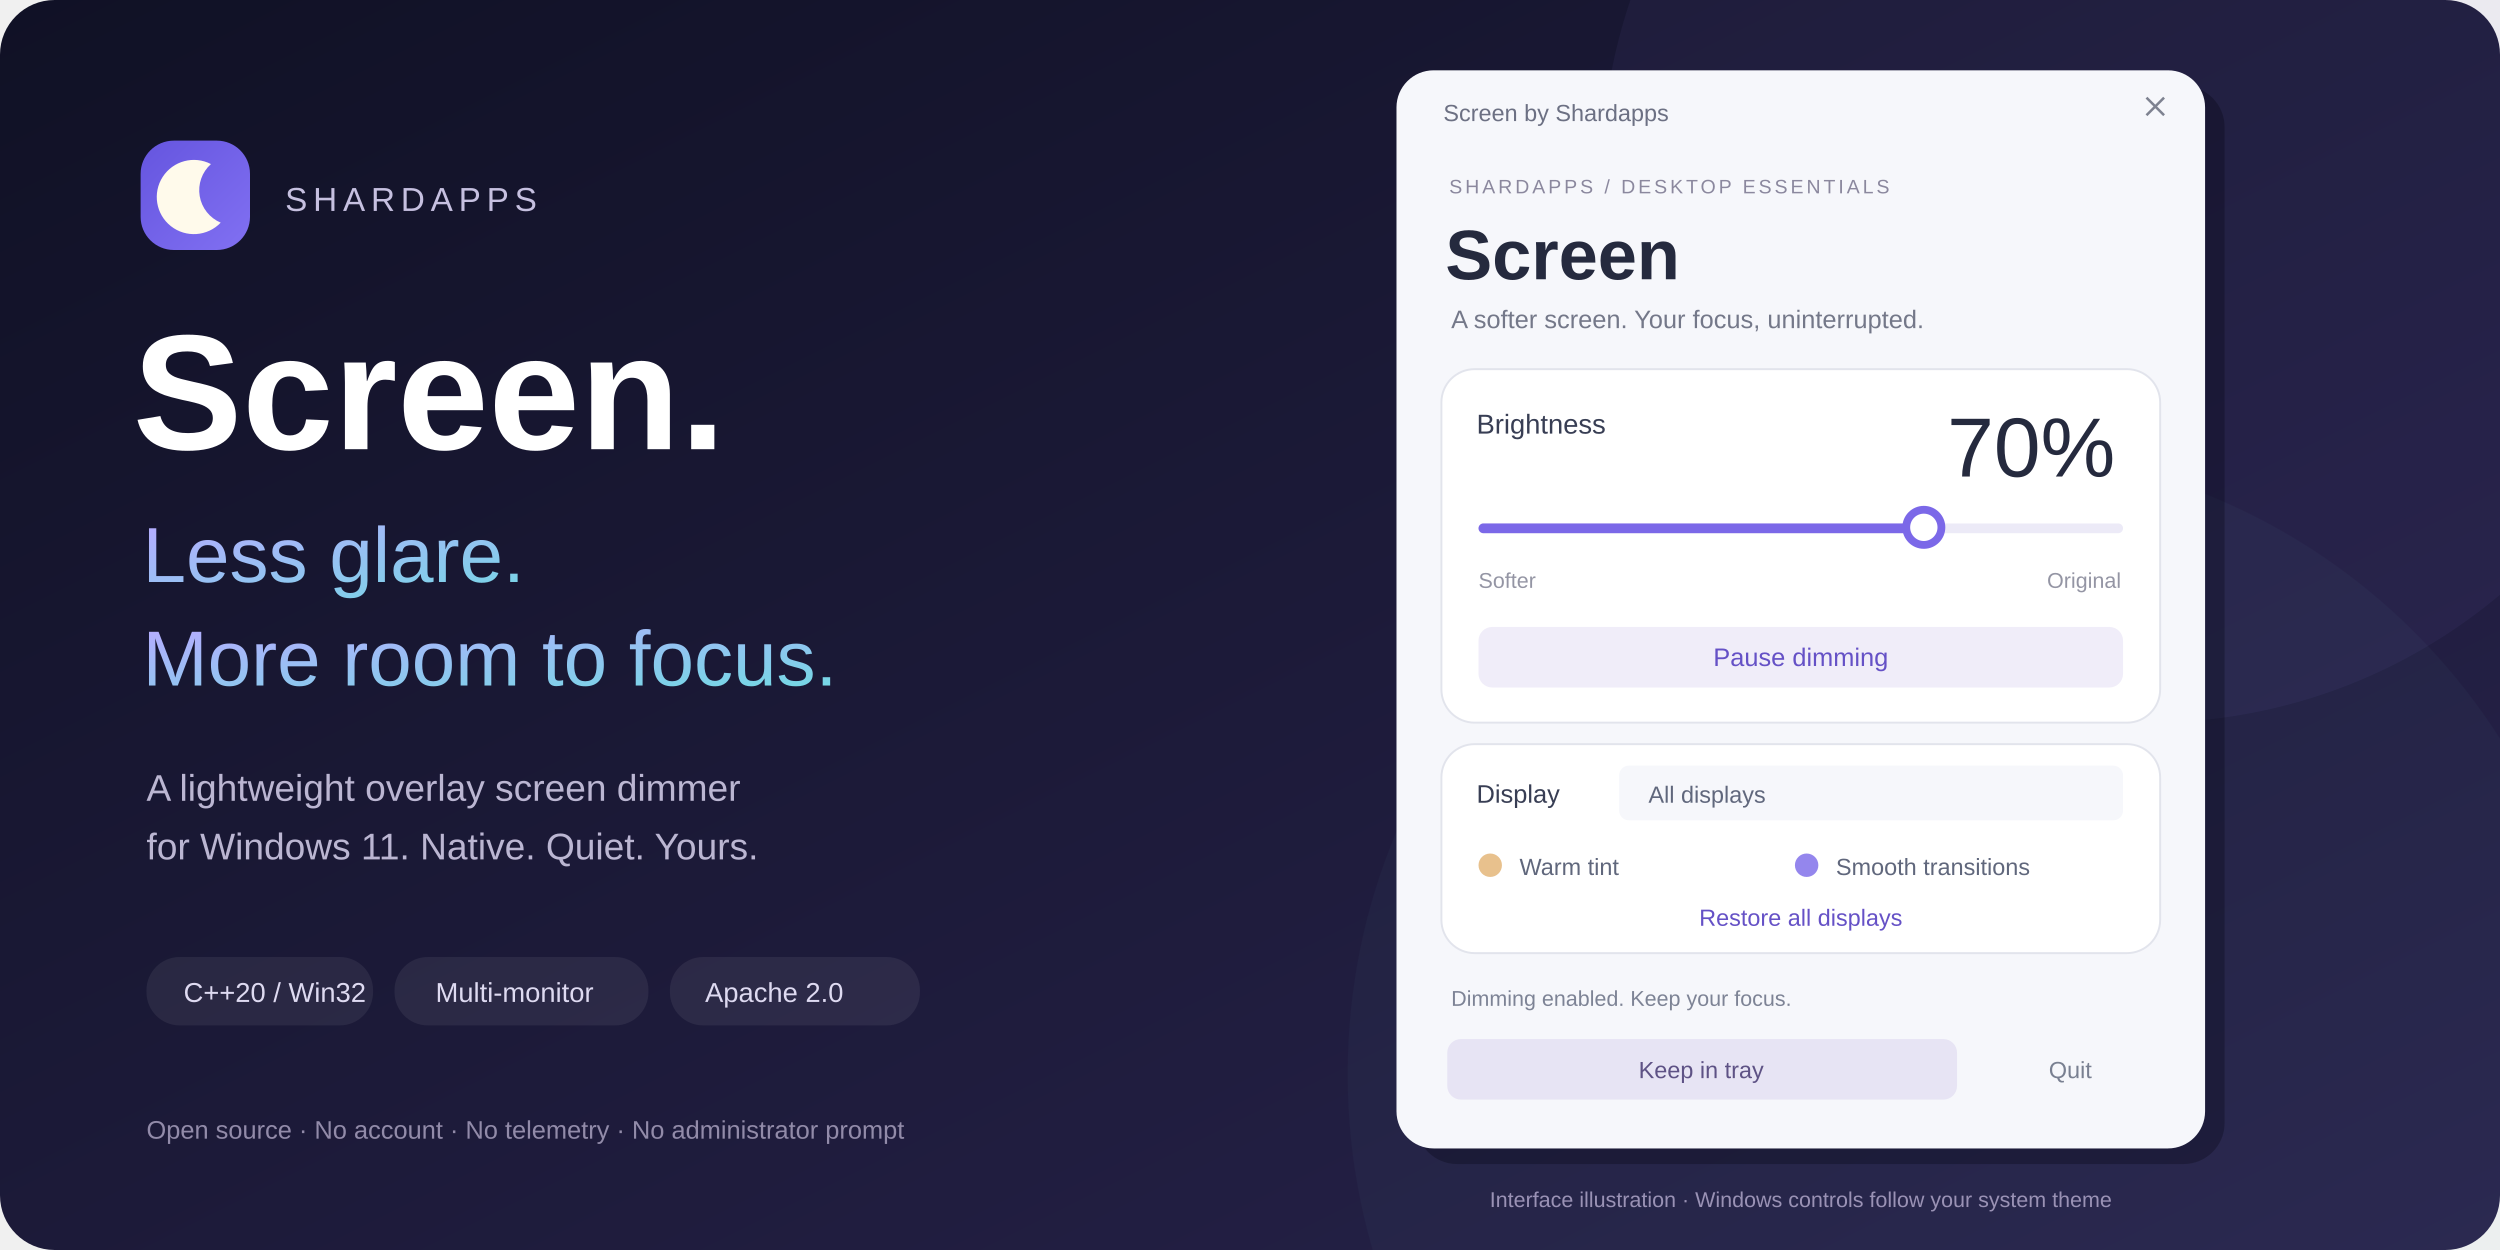
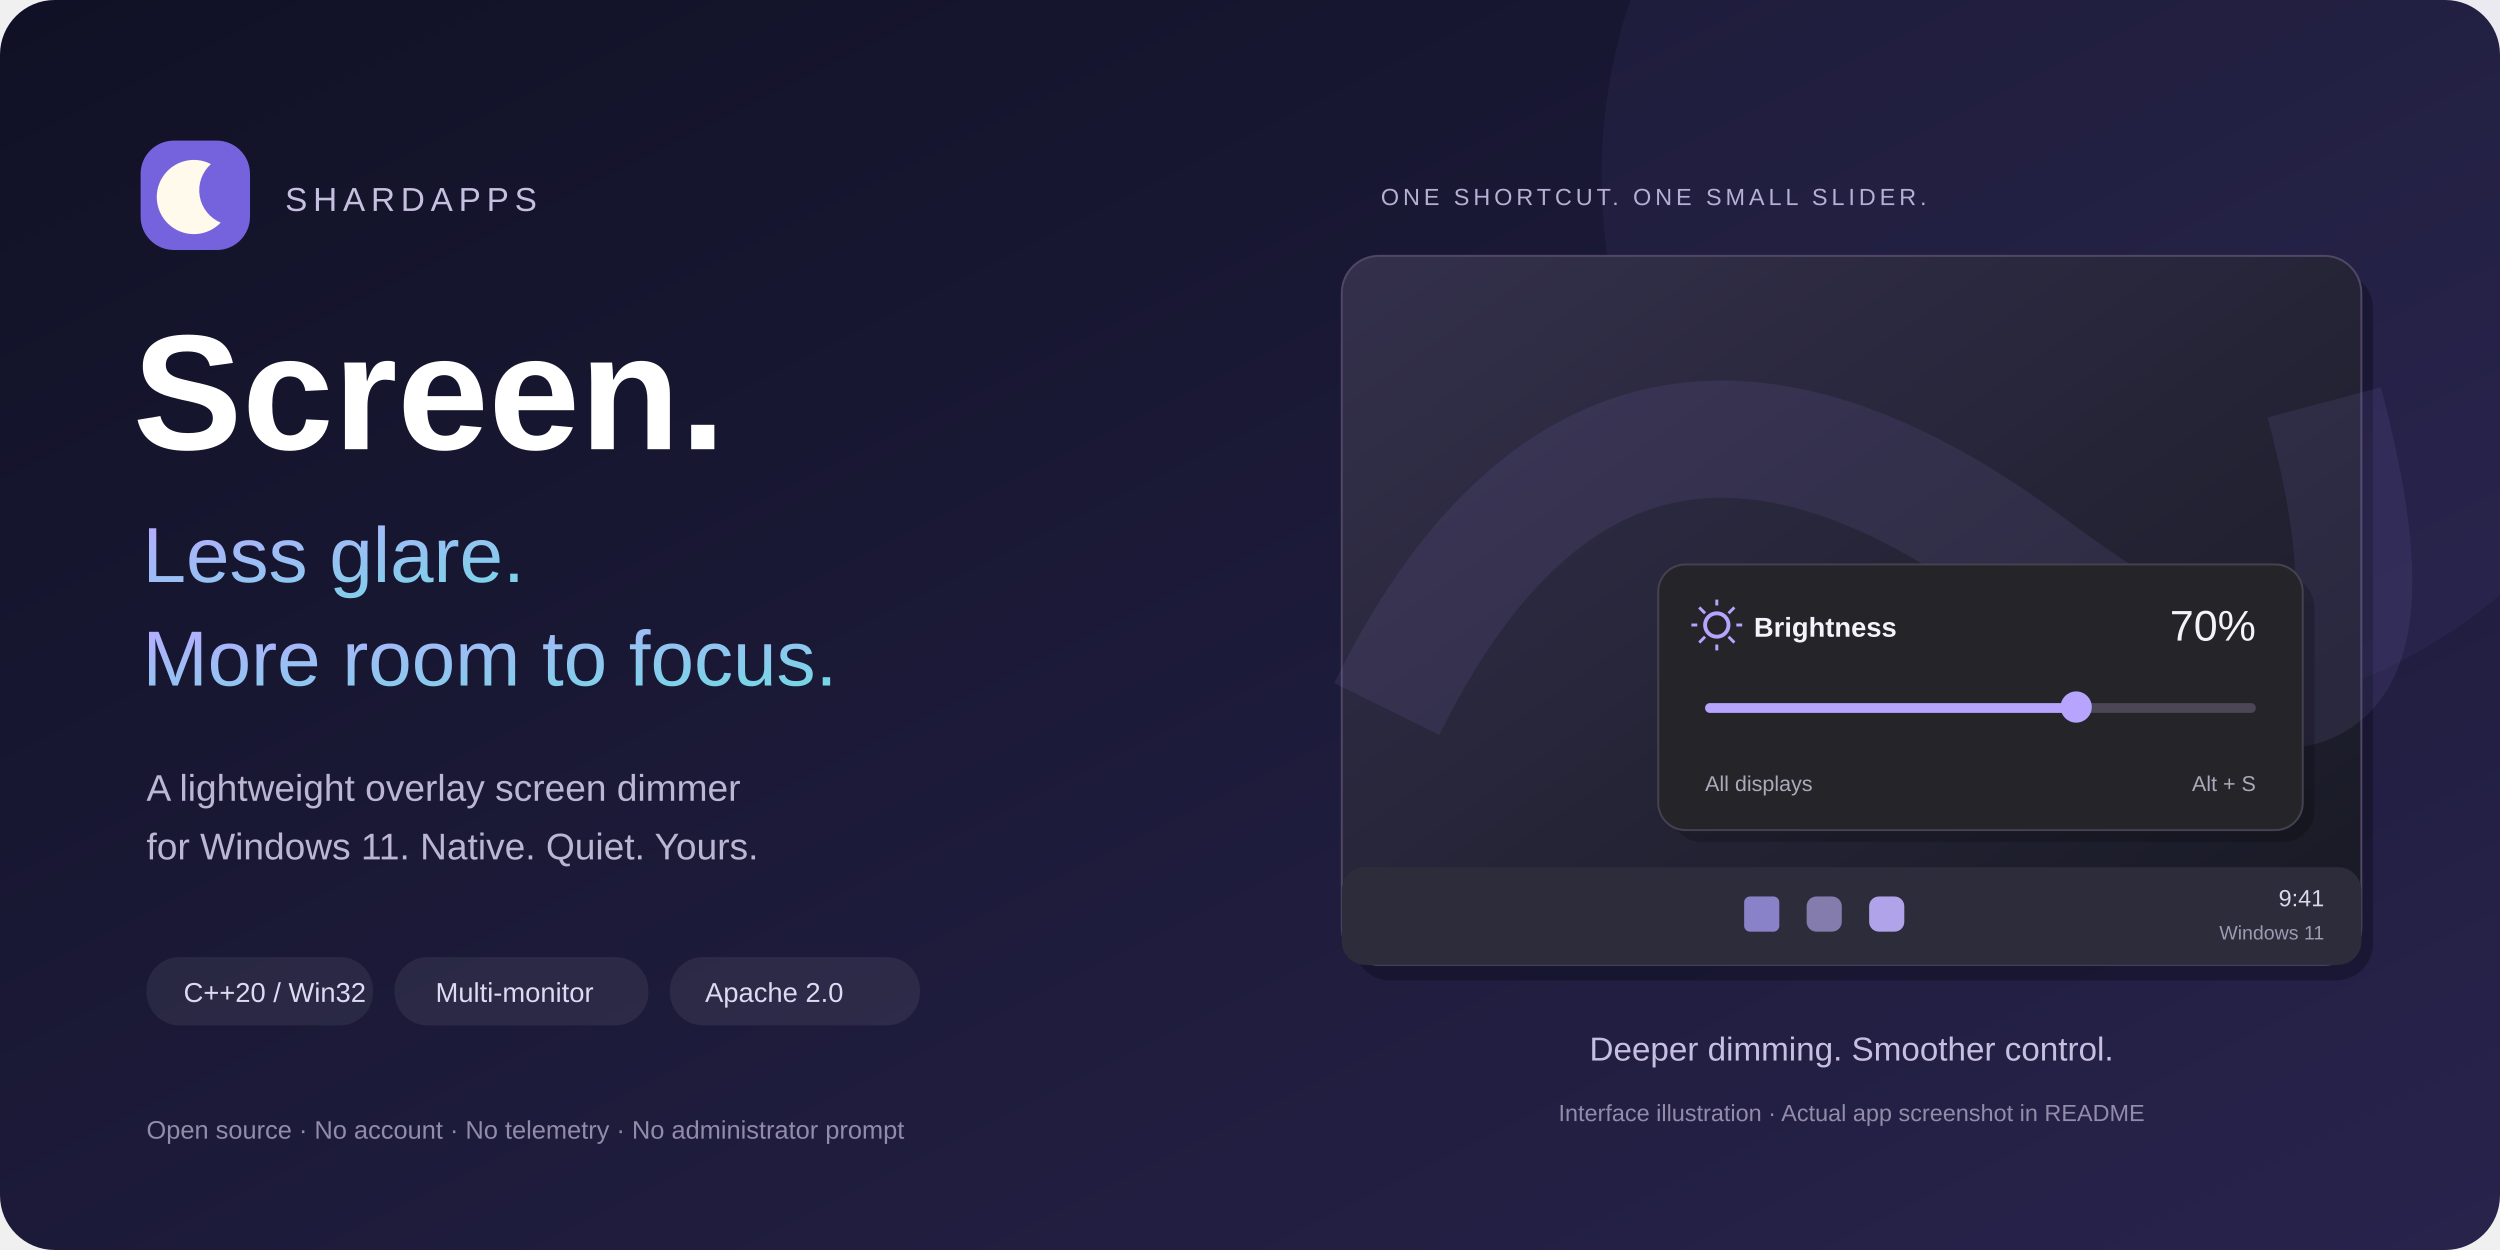
<svg xmlns="http://www.w3.org/2000/svg" width="1280" height="640" viewBox="0 0 1280 640" role="img" aria-labelledby="title desc">
  <defs>
    <linearGradient id="bg" x2="1" y2="1">
      <stop stop-color="#101125" />
      <stop offset="1" stop-color="#28234c" />
    </linearGradient>
    <linearGradient id="accent" x2="1" y2="1">
      <stop stop-color="#b5adff" />
      <stop offset="1" stop-color="#75d7e5" />
    </linearGradient>
-     <linearGradient id="tile" x2="1" y2="1">
-       <stop stop-color="#6555df" />
-       <stop offset="1" stop-color="#8170f2" />
+     <linearGradient id="desktop" x2="1" y2="1">
+       <stop stop-color="#34304c" />
+       <stop offset="1" stop-color="#171923" />
    </linearGradient>
  </defs>
  <rect width="1280" height="640" rx="28" fill="url(#bg)" />
  <circle cx="1100" cy="90" r="280" fill="#8f83f4" opacity=".055" />
-   <circle cx="1010" cy="550" r="320" fill="#79d5df" opacity=".035" />
  <g font-family="Segoe UI,Arial,sans-serif">
-     <rect x="72" y="72" width="56" height="56" rx="17" fill="url(#tile)" />
+     <rect x="72" y="72" width="56" height="56" rx="17" fill="#7563dd" />
    <path d="M108 84a19 19 0 1 0 5 30 18 18 0 0 1-5-30" fill="#fffaeb" />
    <text x="146" y="108" font-size="17" fill="#c6c0e0" letter-spacing="3">SHARDAPPS</text>
    <text x="68" y="230" font-size="84" font-weight="650" fill="#fff">Screen.</text>
    <text x="73" y="298" font-size="40" fill="url(#accent)">Less glare.</text>
    <text x="73" y="351" font-size="40" fill="url(#accent)">More room to focus.</text>
    <text x="75" y="410" font-size="19" fill="#bbb6d2">A lightweight overlay screen dimmer</text>
    <text x="75" y="440" font-size="19" fill="#bbb6d2">for Windows 11. Native. Quiet. Yours.</text>
    <g font-size="14" fill="#dedaf1">
      <rect x="75" y="490" width="116" height="35" rx="17" fill="#ffffff" fill-opacity=".07" />
      <text x="94" y="513">C++20 / Win32</text>
      <rect x="202" y="490" width="130" height="35" rx="17" fill="#ffffff" fill-opacity=".07" />
      <text x="223" y="513">Multi-monitor</text>
      <rect x="343" y="490" width="128" height="35" rx="17" fill="#ffffff" fill-opacity=".07" />
      <text x="361" y="513">Apache 2.0</text>
    </g>
    <text x="75" y="583" font-size="13" fill="#928ba9">Open source · No account · No telemetry · No administrator prompt</text>
-     <rect x="725" y="44" width="414" height="552" rx="21" fill="#050511" opacity=".3" />
-     <rect x="715" y="36" width="414" height="552" rx="19" fill="#f6f7fb" />
-     <text x="739" y="62" font-size="12" fill="#6c7083">Screen by Shardapps</text>
-     <path d="M1099 50l9 9m0-9-9 9" stroke="#7e8290" stroke-width="1.3" />
-     <text x="742" y="99" font-size="10" fill="#8b889e" letter-spacing="1.5">SHARDAPPS / DESKTOP ESSENTIALS</text>
-     <text x="740" y="143" font-size="36" font-weight="600" fill="#252a3e">Screen</text>
-     <text x="743" y="168" font-size="13" fill="#747889">A softer screen. Your focus, uninterrupted.</text>
-     <rect x="738" y="189" width="368" height="181" rx="17" fill="#fff" stroke="#e2e4ec" />
-     <text x="756" y="222" font-size="14" fill="#383e54">Brightness</text>
-     <text x="1083" y="244" text-anchor="end" font-size="43" fill="#252a3e">70%</text>
-     <rect x="757" y="268" width="330" height="5" rx="2.5" fill="#eceaf7" />
-     <rect x="757" y="268" width="228" height="5" rx="2.5" fill="#7b68e8" />
-     <circle cx="985" cy="270" r="9" fill="#fff" stroke="#7b68e8" stroke-width="4" />
-     <text x="757" y="301" font-size="11" fill="#9495a4">Softer</text>
-     <text x="1086" y="301" font-size="11" text-anchor="end" fill="#9495a4">Original</text>
-     <rect x="757" y="321" width="330" height="31" rx="7" fill="#f0edf9" />
-     <text x="922" y="341" text-anchor="middle" font-size="13" fill="#6551c6">Pause dimming</text>
-     <rect x="738" y="381" width="368" height="107" rx="17" fill="#fff" stroke="#e2e4ec" />
-     <text x="756" y="411" font-size="13" fill="#383e54">Display</text>
-     <rect x="829" y="392" width="258" height="28" rx="5" fill="#f6f7fb" />
-     <text x="844" y="411" font-size="12" fill="#60677c">All displays</text>
-     <circle cx="763" cy="443" r="6" fill="#e8c18d" />
-     <text x="778" y="448" font-size="12" fill="#60677c">Warm tint</text>
-     <circle cx="925" cy="443" r="6" fill="#9486ed" />
-     <text x="940" y="448" font-size="12" fill="#60677c">Smooth transitions</text>
-     <text x="922" y="474" text-anchor="middle" font-size="12" fill="#6551c6">Restore all displays</text>
-     <text x="743" y="515" font-size="11" fill="#7d8395">Dimming enabled. Keep your focus.</text>
-     <rect x="741" y="532" width="261" height="31" rx="7" fill="#e7e4f4" />
-     <text x="871" y="552" font-size="12" text-anchor="middle" fill="#5e5285">Keep in tray</text>
-     <text x="1060" y="552" text-anchor="middle" font-size="12" fill="#798091">Quit</text>
-     <text x="922" y="618" text-anchor="middle" font-size="11" fill="#9a92b5">Interface illustration · Windows controls follow your system theme</text>
+     <text x="707" y="105" font-size="12" fill="#b6afd4" letter-spacing="2">ONE SHORTCUT. ONE SMALL SLIDER.</text>
+     <rect x="693" y="139" width="522" height="363" rx="19" fill="#060612" opacity=".35" />
+     <rect x="687" y="131" width="522" height="363" rx="19" fill="url(#desktop)" stroke="#514765" />
+     <path d="M710 363Q825 130 1040 290T1190 206" fill="none" stroke="#8c77cc" stroke-opacity=".12" stroke-width="60" />
+     <rect x="687" y="444" width="522" height="50" rx="12" fill="#2d2c3b" />
+     <rect x="893" y="459" width="18" height="18" rx="3" fill="#8a82c8" />
+     <rect x="925" y="459" width="18" height="18" rx="5" fill="#847cac" />
+     <rect x="957" y="459" width="18" height="18" rx="5" fill="#b1a3ea" />
+     <text x="1190" y="464" text-anchor="end" font-size="12" fill="#ddd7ed">9:41</text>
+     <text x="1190" y="481" text-anchor="end" font-size="10" fill="#9f99b1">Windows 11</text>
+     <rect x="855" y="295" width="330" height="136" rx="16" fill="#000" opacity=".2" />
+     <rect x="849" y="289" width="330" height="136" rx="14" fill="#242429" stroke="#47414f" />
+     <circle cx="879" cy="320" r="6" fill="none" stroke="#b7a4ff" stroke-width="2" />
+     <path d="M879 307v3m0 20v3m-13-13h3m20 0h3m-22-9 3 3m12 12 3 3m0-18-3 3m-12 12-3 3" stroke="#b7a4ff" stroke-width="1.5" />
+     <text x="898" y="326" font-size="14" font-weight="600" fill="#f4f2fa">Brightness</text>
+     <text x="1155" y="328" text-anchor="end" font-size="22" fill="#f4f2fa">70%</text>
+     <rect x="873" y="360" width="282" height="5" rx="2.5" fill="#4b4756" />
+     <rect x="873" y="360" width="190" height="5" rx="2.5" fill="#b7a4ff" />
+     <circle cx="1063" cy="362" r="8" fill="#b7a4ff" />
+     <text x="873" y="405" font-size="11" fill="#ada9bb">All displays</text>
+     <text x="1155" y="405" text-anchor="end" font-size="11" fill="#ada9bb">Alt + S</text>
+     <text x="948" y="543" text-anchor="middle" font-size="17" fill="#c7bfdf">Deeper dimming. Smoother control.</text>
+     <text x="948" y="574" text-anchor="middle" font-size="12" fill="#928ba9">Interface illustration · Actual app screenshot in README</text>
  </g>
</svg>
